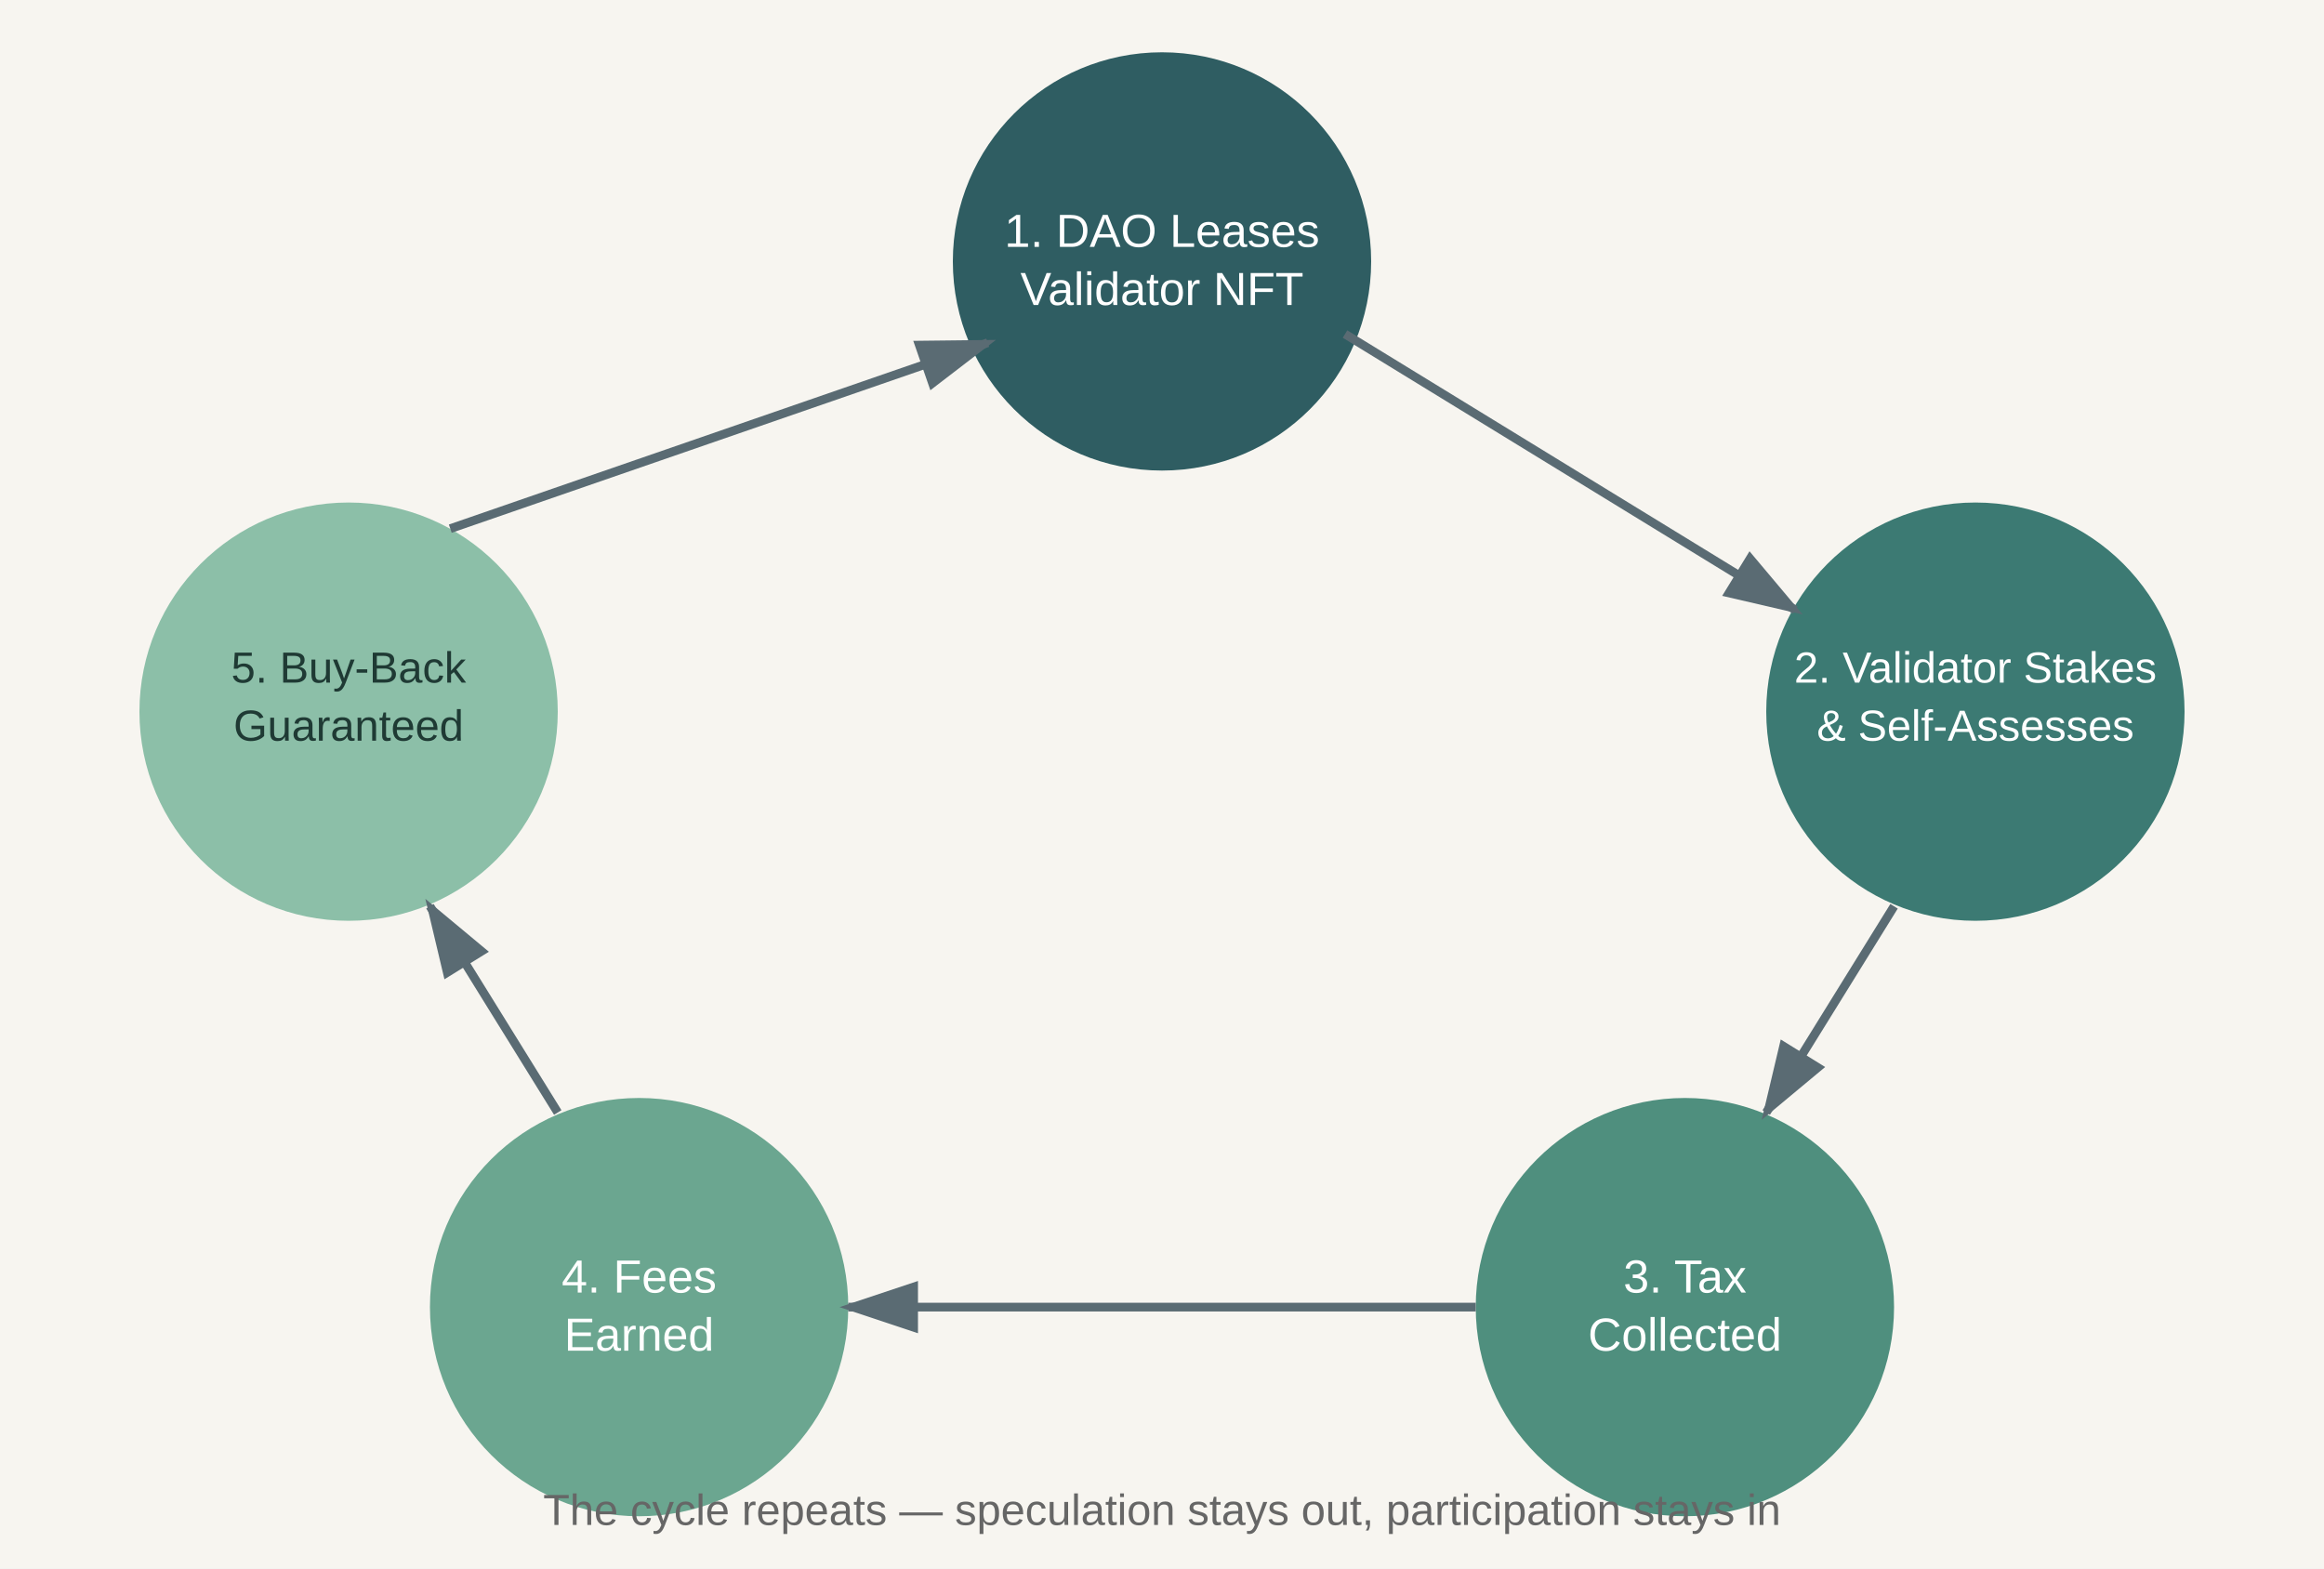
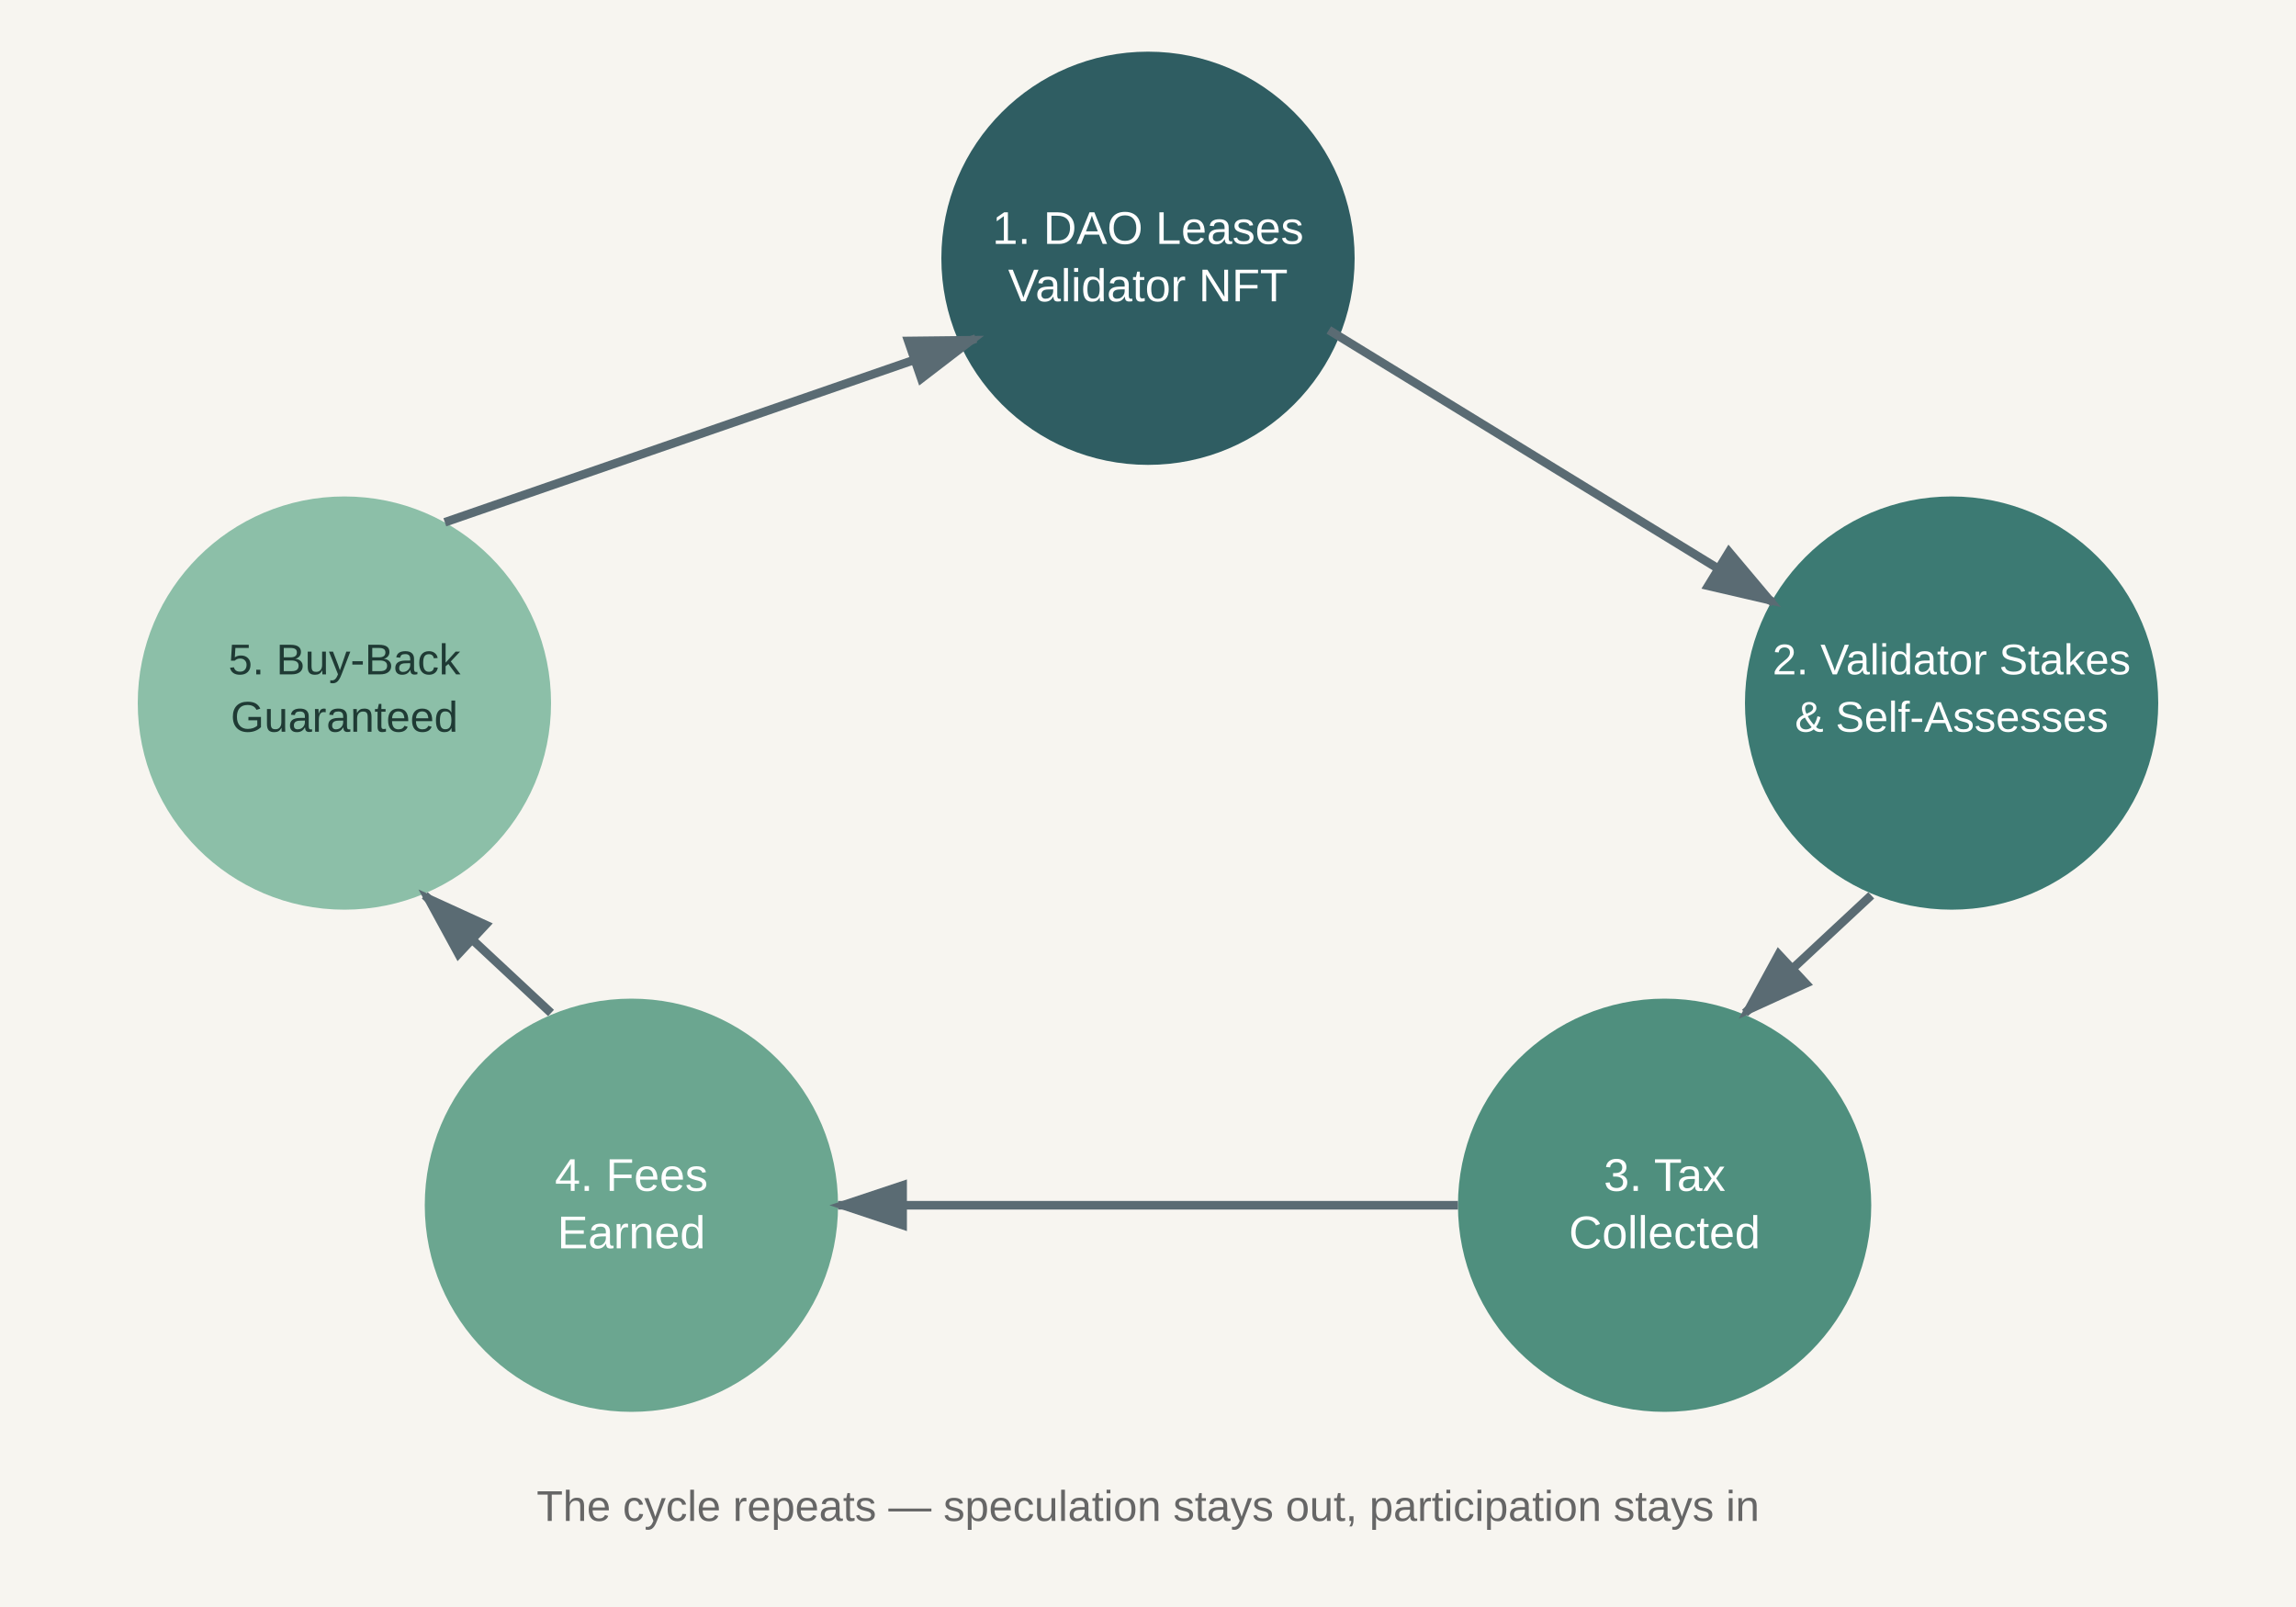
- <svg xmlns="http://www.w3.org/2000/svg" viewBox="0 0 800 540">
+ <svg xmlns="http://www.w3.org/2000/svg" viewBox="0 0 800 560">
  <defs>
    <marker id="arrow" markerWidth="10" markerHeight="10" refX="8" refY="3" orient="auto" markerUnits="strokeWidth">
      <path d="M0,0 L0,6 L9,3 z" fill="#5a6b73" />
    </marker>
  </defs>
-   <rect width="800" height="540" fill="#f7f5f0" />
+   <rect width="800" height="560" fill="#f7f5f0" />
  <circle cx="400" cy="90" r="72" fill="#2f5d62" />
  <text x="400" y="85" font-family="Arial" font-size="16" fill="white" text-anchor="middle">1. DAO Leases</text>
  <text x="400" y="105" font-family="Arial" font-size="16" fill="white" text-anchor="middle">Validator NFT</text>
  <circle cx="680" cy="245" r="72" fill="#3c7a73" />
  <text x="680" y="235" font-family="Arial" font-size="15" fill="white" text-anchor="middle">2. Validator Stakes</text>
  <text x="680" y="255" font-family="Arial" font-size="15" fill="white" text-anchor="middle">&amp; Self-Assesses</text>
-   <circle cx="580" cy="450" r="72" fill="#4f8f7e" />
-   <text x="580" y="445" font-family="Arial" font-size="16" fill="white" text-anchor="middle">3. Tax</text>
-   <text x="580" y="465" font-family="Arial" font-size="16" fill="white" text-anchor="middle">Collected</text>
-   <circle cx="220" cy="450" r="72" fill="#6ba690" />
-   <text x="220" y="445" font-family="Arial" font-size="16" fill="white" text-anchor="middle">4. Fees</text>
-   <text x="220" y="465" font-family="Arial" font-size="16" fill="white" text-anchor="middle">Earned</text>
+   <circle cx="580" cy="420" r="72" fill="#4f8f7e" />
+   <text x="580" y="415" font-family="Arial" font-size="16" fill="white" text-anchor="middle">3. Tax</text>
+   <text x="580" y="435" font-family="Arial" font-size="16" fill="white" text-anchor="middle">Collected</text>
+   <circle cx="220" cy="420" r="72" fill="#6ba690" />
+   <text x="220" y="415" font-family="Arial" font-size="16" fill="white" text-anchor="middle">4. Fees</text>
+   <text x="220" y="435" font-family="Arial" font-size="16" fill="white" text-anchor="middle">Earned</text>
  <circle cx="120" cy="245" r="72" fill="#8cbfa8" />
  <text x="120" y="235" font-family="Arial" font-size="15" fill="#1f3a34" text-anchor="middle">5. Buy-Back</text>
  <text x="120" y="255" font-family="Arial" font-size="15" fill="#1f3a34" text-anchor="middle">Guaranteed</text>
  <path d="M463 115 L618 210" stroke="#5a6b73" stroke-width="3" fill="none" marker-end="url(#arrow)" />
-   <path d="M652 312 L608 383" stroke="#5a6b73" stroke-width="3" fill="none" marker-end="url(#arrow)" />
-   <path d="M508 450 L292 450" stroke="#5a6b73" stroke-width="3" fill="none" marker-end="url(#arrow)" />
-   <path d="M192 383 L148 312" stroke="#5a6b73" stroke-width="3" fill="none" marker-end="url(#arrow)" />
+   <path d="M652 312 L608 353" stroke="#5a6b73" stroke-width="3" fill="none" marker-end="url(#arrow)" />
+   <path d="M508 420 L292 420" stroke="#5a6b73" stroke-width="3" fill="none" marker-end="url(#arrow)" />
+   <path d="M192 353 L148 312" stroke="#5a6b73" stroke-width="3" fill="none" marker-end="url(#arrow)" />
  <path d="M155 182 L340 118" stroke="#5a6b73" stroke-width="3" fill="none" marker-end="url(#arrow)" />
-   <text x="400" y="525" font-family="Arial" font-size="15" fill="#666" text-anchor="middle">The cycle repeats — speculation stays out, participation stays in</text>
+   <text x="400" y="530" font-family="Arial" font-size="15" fill="#666" text-anchor="middle">The cycle repeats — speculation stays out, participation stays in</text>
</svg>
